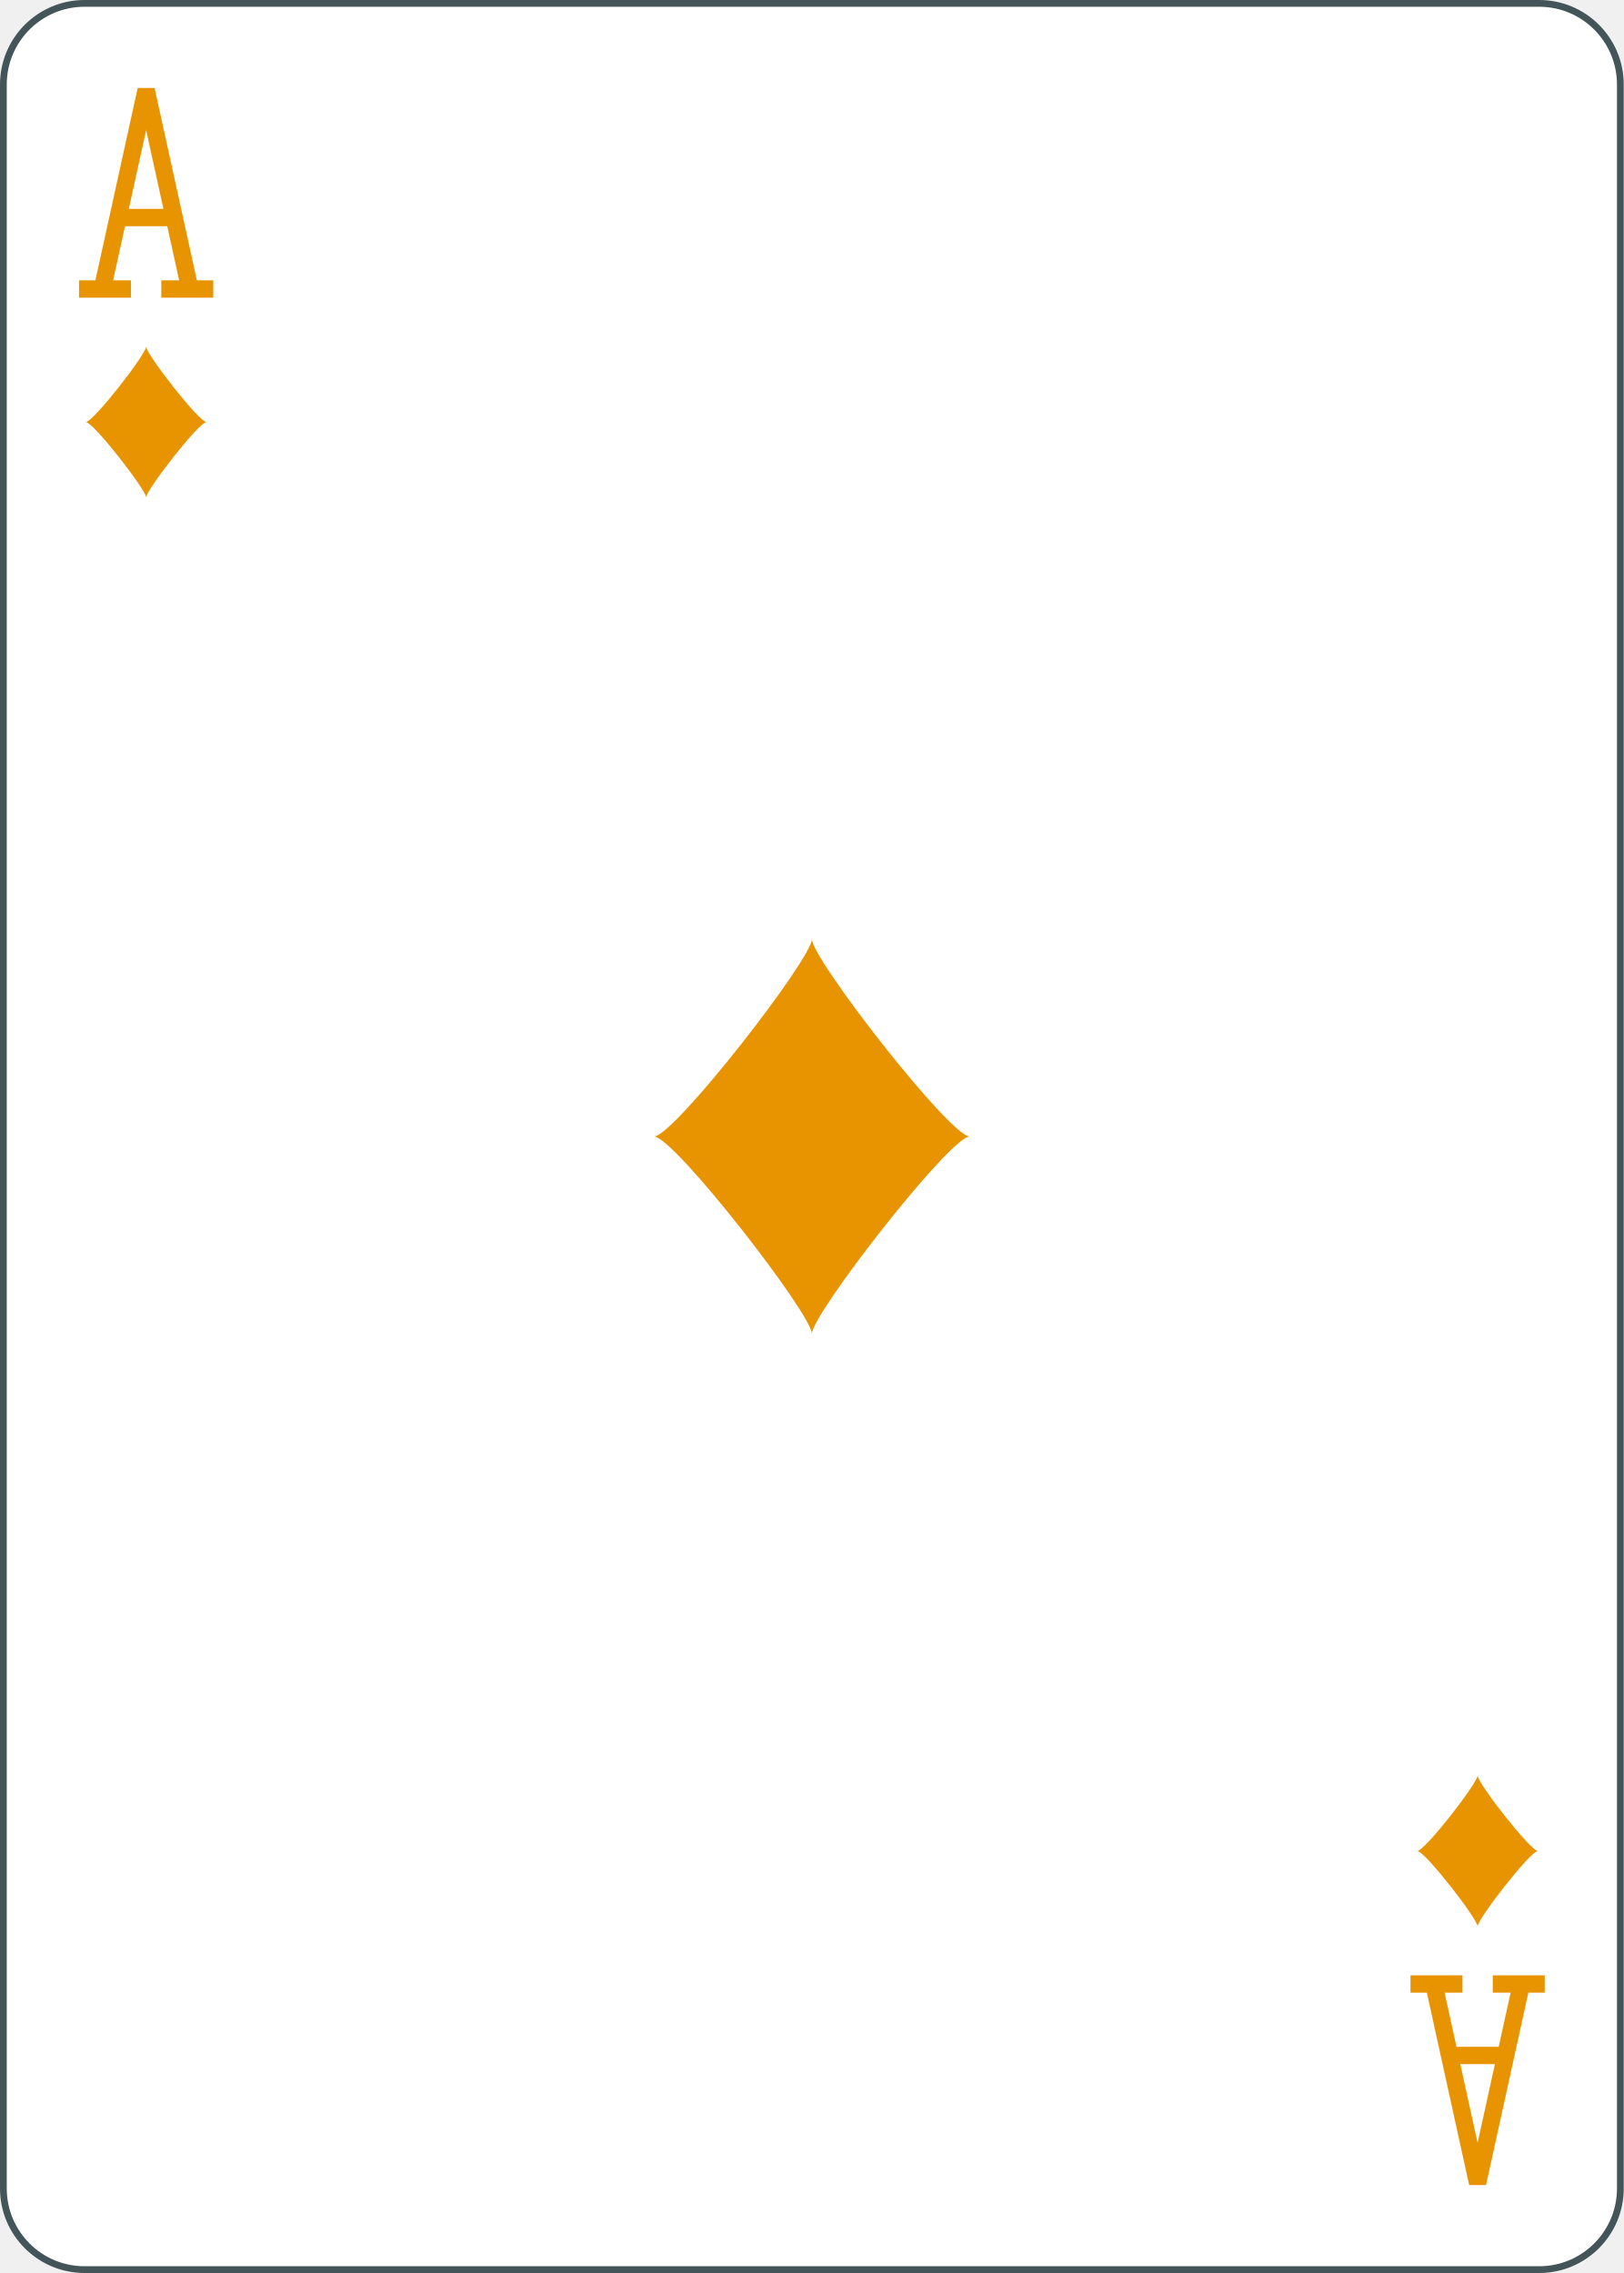
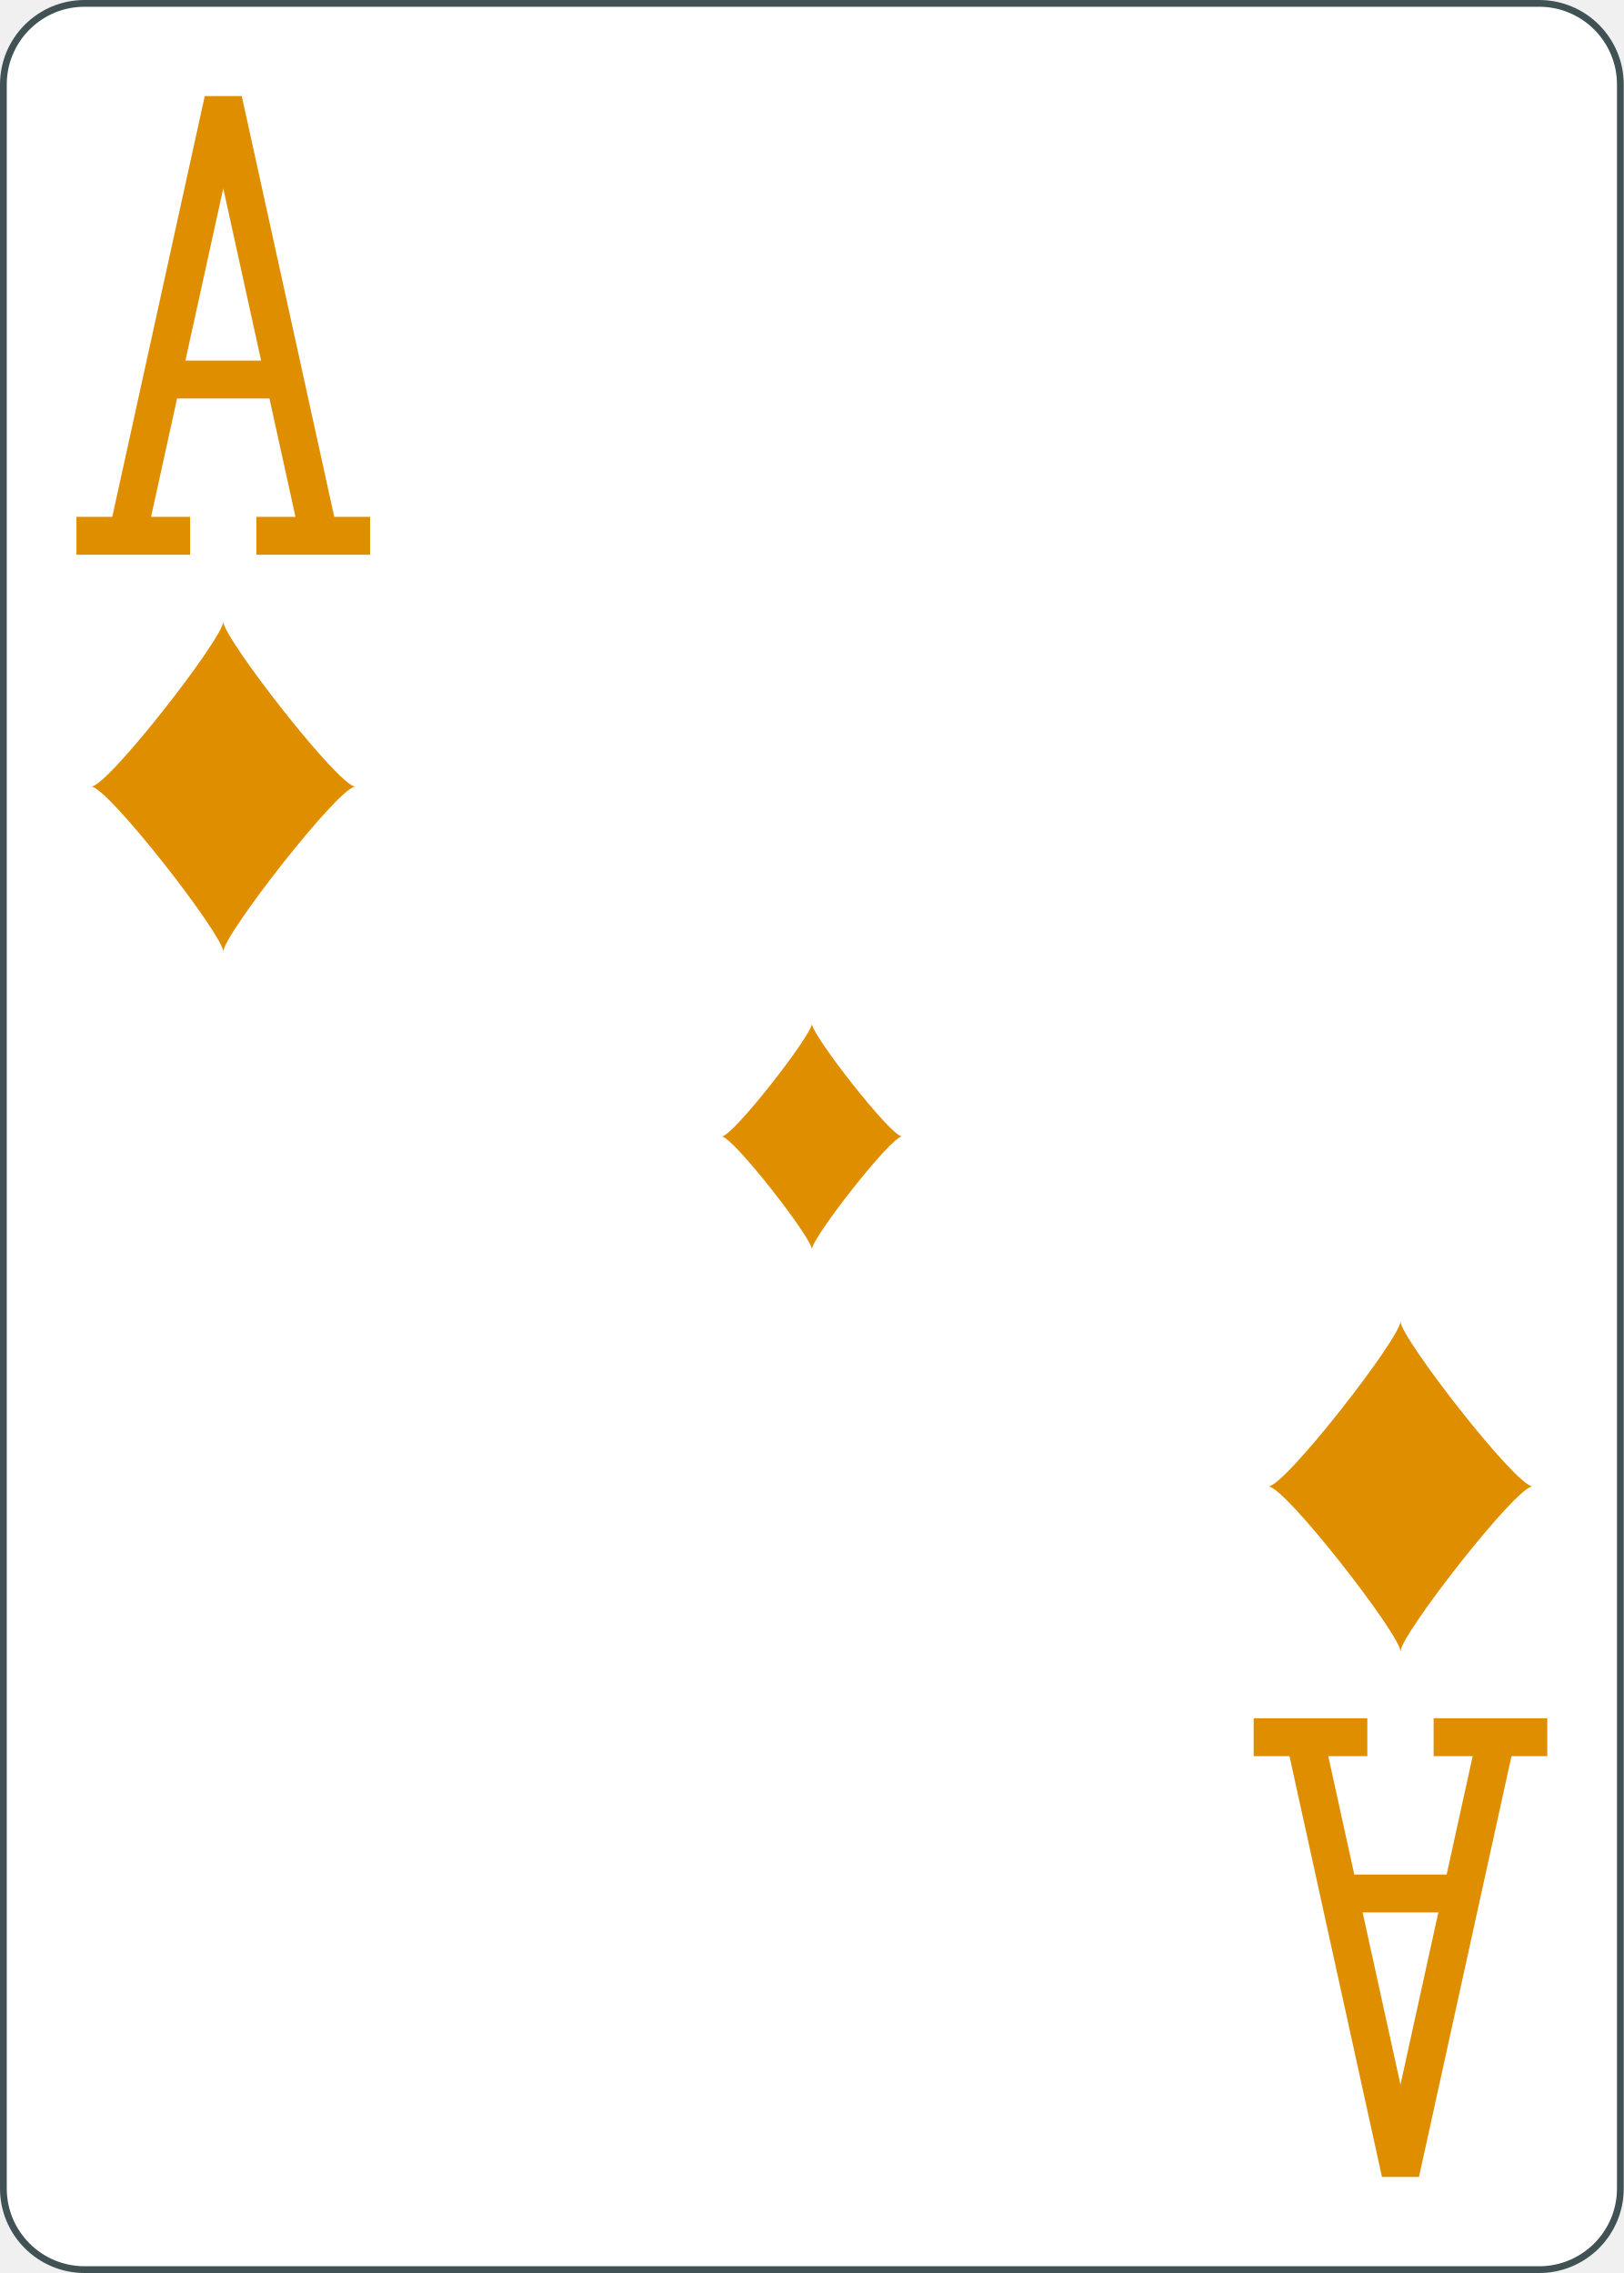
<svg xmlns="http://www.w3.org/2000/svg" xmlns:xlink="http://www.w3.org/1999/xlink" class="card" face="AD" height="3.5in" preserveAspectRatio="none" viewBox="-120 -168 240 336" width="2.5in">
  <defs>
    <symbol id="VDA" viewBox="-500 -500 1000 1000" preserveAspectRatio="xMinYMid">
-       <path d="M-270 460L-110 460M-200 450L0 -460L200 450M110 460L270 460M-120 130L120 130" stroke="#e89400" stroke-width="80" stroke-linecap="square" stroke-miterlimit="1.5" fill="none" />
+       <path d="M-270 460L-110 460M-200 450L0 -460L200 450M110 460L270 460M-120 130L120 130" stroke="#df8e00" stroke-width="80" stroke-linecap="square" stroke-miterlimit="1.5" fill="none" />
    </symbol>
    <symbol id="SDA" viewBox="-600 -600 1200 1200" preserveAspectRatio="xMinYMid">
-       <path d="M-400 0C-350 0 0 -450 0 -500C0 -450 350 0 400 0C350 0 0 450 0 500C0 450 -350 0 -400 0Z" fill="#e89400" />
+       <path d="M-400 0C-350 0 0 -450 0 -500C0 -450 350 0 400 0C350 0 0 450 0 500C0 450 -350 0 -400 0Z" fill="#df8e00" />
    </symbol>
  </defs>
-   <rect width="239" height="335" x="-119.5" y="-167.5" rx="12" ry="12" fill="white" stroke="#435558" />
-   <use xlink:href="#SDA" height="70" width="70" x="-35" y="-35" />
-   <use xlink:href="#VDA" height="32" width="32" x="-114.4" y="-156" />
-   <use xlink:href="#SDA" height="26.769" width="26.769" x="-111.784" y="-119" />
+   <rect width="239" height="335" x="-119.5" y="-167.5" rx="12" ry="12" fill="white" stroke="#415255" />
+   <use xlink:href="#SDA" height="40" width="40" x="-20" y="-20" />
+   <use xlink:href="#VDA" height="70" width="70" x="-122" y="-156" />
+   <use xlink:href="#SDA" height="58.558" width="58.558" x="-116.279" y="-81" />
  <g transform="rotate(180)">
-     <use xlink:href="#VDA" height="32" width="32" x="-114.4" y="-156" />
-     <use xlink:href="#SDA" height="26.769" width="26.769" x="-111.784" y="-119" />
+     <use xlink:href="#VDA" height="70" width="70" x="-122" y="-156" />
+     <use xlink:href="#SDA" height="58.558" width="58.558" x="-116.279" y="-81" />
  </g>
</svg>
